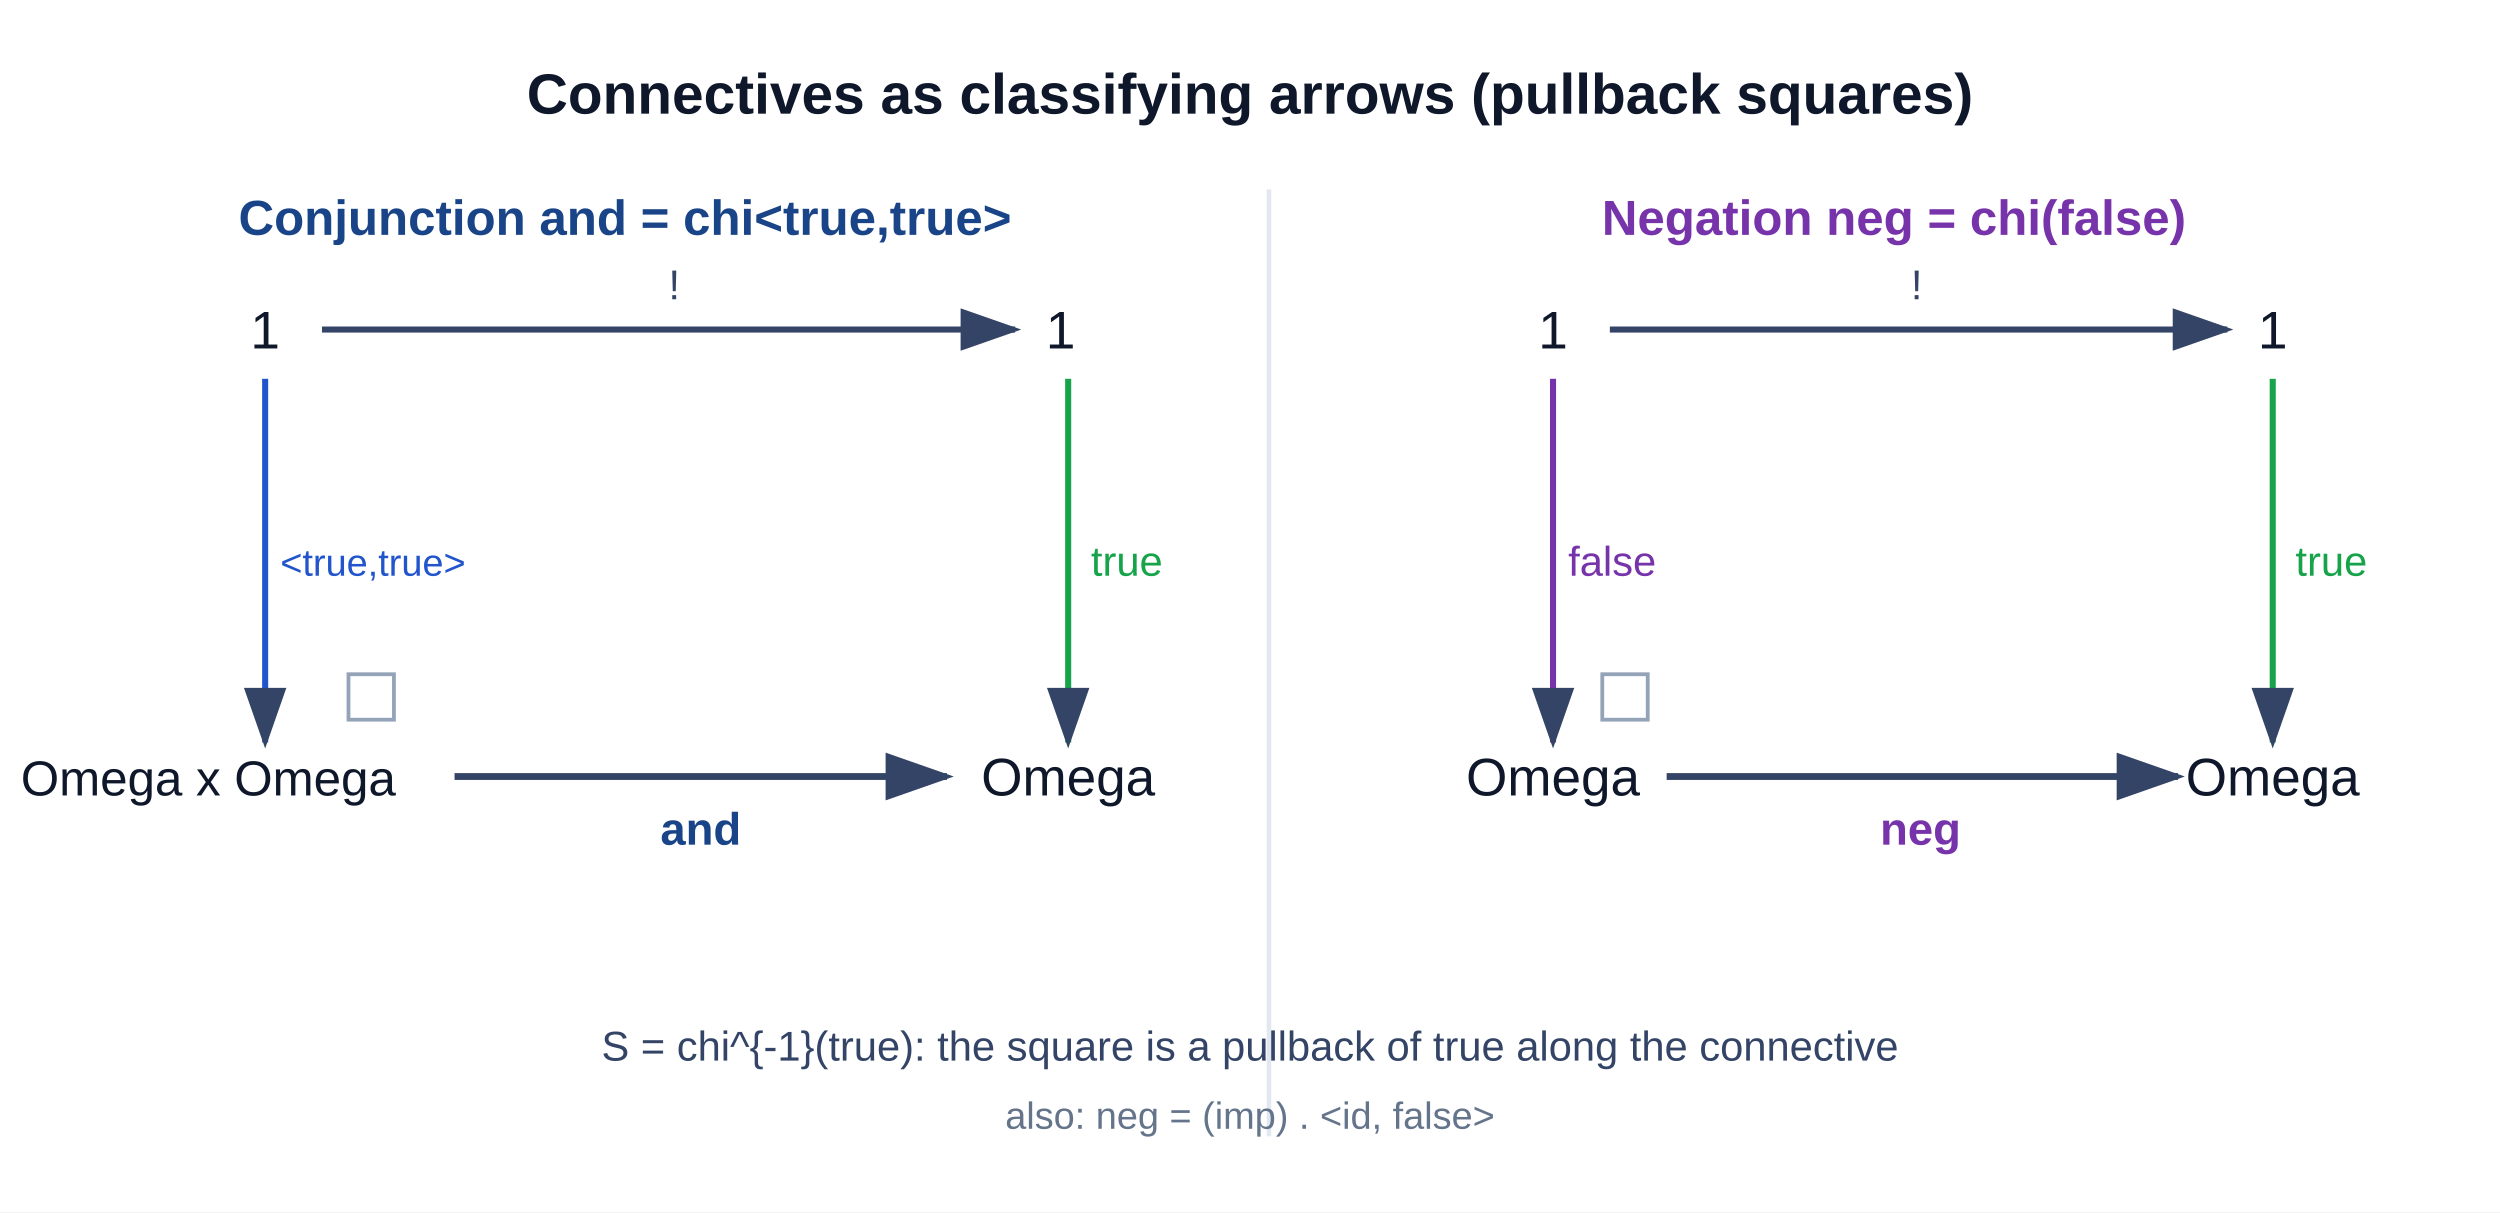
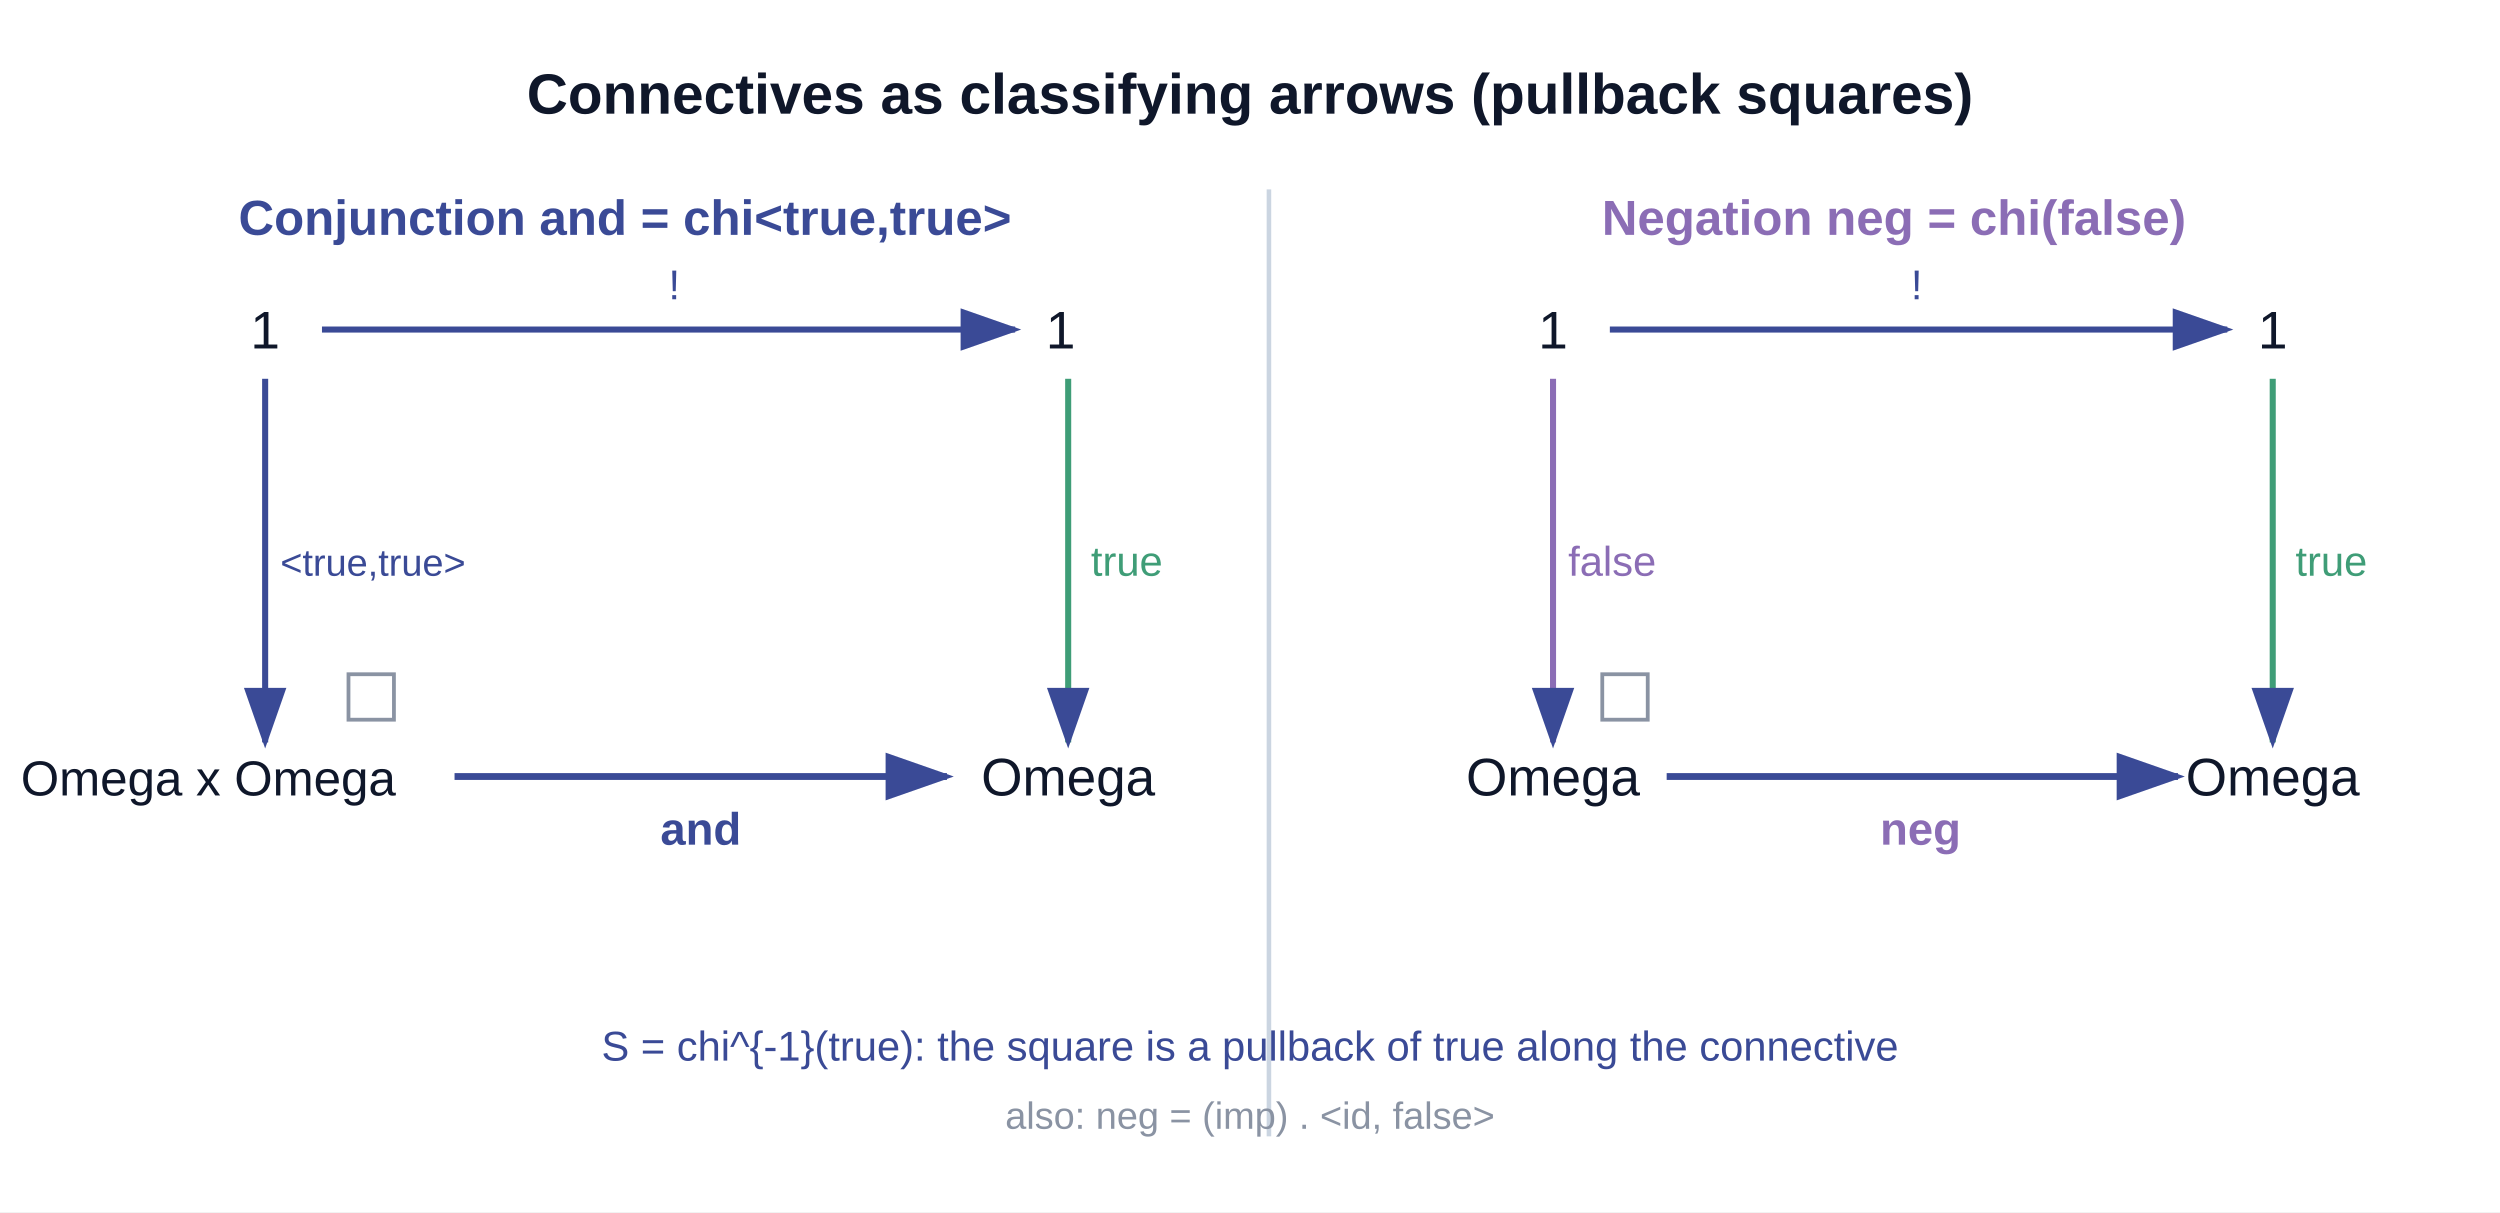
<svg xmlns="http://www.w3.org/2000/svg" width="660" height="320" viewBox="0 0 660 320" font-family="monospace,Arial,sans-serif">
  <defs>
    <marker id="tcn_a" markerWidth="10" markerHeight="7" refX="9" refY="3.5" orient="auto">
-       <polygon points="0 0, 10 3.5, 0 7" fill="#334466" />
+       <polygon points="0 0, 10 3.5, 0 7" fill="#3a4a96" />
    </marker>
  </defs>
  <rect width="660" height="320" fill="#ffffff" />
  <text x="330" y="30" text-anchor="middle" font-size="15" fill="#0f172a" font-weight="bold">Connectives as classifying arrows (pullback squares)</text>
-   <text x="165" y="62" text-anchor="middle" font-size="13" fill="#1a4488" font-weight="bold">Conjunction  and = chi&lt;true,true&gt;</text>
+   <text x="165" y="62" text-anchor="middle" font-size="13" fill="#3a4a96" font-weight="bold">Conjunction  and = chi&lt;true,true&gt;</text>
  <text x="70" y="92" text-anchor="middle" font-size="14" fill="#0f172a">1</text>
  <text x="280" y="92" text-anchor="middle" font-size="14" fill="#0f172a">1</text>
  <text x="55" y="210" text-anchor="middle" font-size="13" fill="#0f172a">Omega x Omega</text>
  <text x="282" y="210" text-anchor="middle" font-size="14" fill="#0f172a">Omega</text>
-   <line x1="85" y1="87" x2="268" y2="87" stroke="#334466" stroke-width="1.6" marker-end="url(#tcn_a)" />
-   <text x="178" y="79" text-anchor="middle" font-size="11" fill="#334466">!</text>
-   <line x1="70" y1="100" x2="70" y2="196" stroke="#2255cc" stroke-width="1.6" marker-end="url(#tcn_a)" />
-   <text x="74" y="152" text-anchor="start" font-size="10" fill="#2255cc">&lt;true,true&gt;</text>
-   <line x1="282" y1="100" x2="282" y2="196" stroke="#16a34a" stroke-width="1.6" marker-end="url(#tcn_a)" />
-   <text x="288" y="152" text-anchor="start" font-size="11" fill="#16a34a">true</text>
-   <line x1="120" y1="205" x2="250" y2="205" stroke="#334466" stroke-width="1.8" marker-end="url(#tcn_a)" />
-   <text x="185" y="223" text-anchor="middle" font-size="12" fill="#1a4488" font-weight="bold">and</text>
-   <rect x="92" y="178" width="12" height="12" fill="none" stroke="#94a3b8" stroke-width="1" />
-   <line x1="335" y1="50" x2="335" y2="300" stroke="#e2e8f0" stroke-width="1.2" />
-   <text x="500" y="62" text-anchor="middle" font-size="13" fill="#7733aa" font-weight="bold">Negation  neg = chi(false)</text>
+   <line x1="85" y1="87" x2="268" y2="87" stroke="#3a4a96" stroke-width="1.6" marker-end="url(#tcn_a)" />
+   <text x="178" y="79" text-anchor="middle" font-size="11" fill="#3a4a96">!</text>
+   <line x1="70" y1="100" x2="70" y2="196" stroke="#3a4a96" stroke-width="1.6" marker-end="url(#tcn_a)" />
+   <text x="74" y="152" text-anchor="start" font-size="10" fill="#3a4a96">&lt;true,true&gt;</text>
+   <line x1="282" y1="100" x2="282" y2="196" stroke="#3f9d77" stroke-width="1.6" marker-end="url(#tcn_a)" />
+   <text x="288" y="152" text-anchor="start" font-size="11" fill="#3f9d77">true</text>
+   <line x1="120" y1="205" x2="250" y2="205" stroke="#3a4a96" stroke-width="1.8" marker-end="url(#tcn_a)" />
+   <text x="185" y="223" text-anchor="middle" font-size="12" fill="#3a4a96" font-weight="bold">and</text>
+   <rect x="92" y="178" width="12" height="12" fill="none" stroke="#8a93a3" stroke-width="1" />
+   <line x1="335" y1="50" x2="335" y2="300" stroke="#cbd5e1" stroke-width="1.2" />
+   <text x="500" y="62" text-anchor="middle" font-size="13" fill="#8b6db5" font-weight="bold">Negation  neg = chi(false)</text>
  <text x="410" y="92" text-anchor="middle" font-size="14" fill="#0f172a">1</text>
  <text x="600" y="92" text-anchor="middle" font-size="14" fill="#0f172a">1</text>
  <text x="410" y="210" text-anchor="middle" font-size="14" fill="#0f172a">Omega</text>
  <text x="600" y="210" text-anchor="middle" font-size="14" fill="#0f172a">Omega</text>
-   <line x1="425" y1="87" x2="588" y2="87" stroke="#334466" stroke-width="1.6" marker-end="url(#tcn_a)" />
-   <text x="506" y="79" text-anchor="middle" font-size="11" fill="#334466">!</text>
-   <line x1="410" y1="100" x2="410" y2="196" stroke="#7733aa" stroke-width="1.6" marker-end="url(#tcn_a)" />
-   <text x="414" y="152" text-anchor="start" font-size="11" fill="#7733aa">false</text>
-   <line x1="600" y1="100" x2="600" y2="196" stroke="#16a34a" stroke-width="1.6" marker-end="url(#tcn_a)" />
-   <text x="606" y="152" text-anchor="start" font-size="11" fill="#16a34a">true</text>
-   <line x1="440" y1="205" x2="575" y2="205" stroke="#334466" stroke-width="1.8" marker-end="url(#tcn_a)" />
-   <text x="507" y="223" text-anchor="middle" font-size="12" fill="#7733aa" font-weight="bold">neg</text>
-   <rect x="423" y="178" width="12" height="12" fill="none" stroke="#94a3b8" stroke-width="1" />
-   <text x="330" y="280" text-anchor="middle" font-size="11" fill="#334466">S = chi^{-1}(true): the square is a pullback of true along the connective</text>
-   <text x="330" y="298" text-anchor="middle" font-size="10" fill="#64748b">also: neg = (imp) . &lt;id, false&gt;</text>
+   <line x1="425" y1="87" x2="588" y2="87" stroke="#3a4a96" stroke-width="1.6" marker-end="url(#tcn_a)" />
+   <text x="506" y="79" text-anchor="middle" font-size="11" fill="#3a4a96">!</text>
+   <line x1="410" y1="100" x2="410" y2="196" stroke="#8b6db5" stroke-width="1.6" marker-end="url(#tcn_a)" />
+   <text x="414" y="152" text-anchor="start" font-size="11" fill="#8b6db5">false</text>
+   <line x1="600" y1="100" x2="600" y2="196" stroke="#3f9d77" stroke-width="1.6" marker-end="url(#tcn_a)" />
+   <text x="606" y="152" text-anchor="start" font-size="11" fill="#3f9d77">true</text>
+   <line x1="440" y1="205" x2="575" y2="205" stroke="#3a4a96" stroke-width="1.8" marker-end="url(#tcn_a)" />
+   <text x="507" y="223" text-anchor="middle" font-size="12" fill="#8b6db5" font-weight="bold">neg</text>
+   <rect x="423" y="178" width="12" height="12" fill="none" stroke="#8a93a3" stroke-width="1" />
+   <text x="330" y="280" text-anchor="middle" font-size="11" fill="#3a4a96">S = chi^{-1}(true): the square is a pullback of true along the connective</text>
+   <text x="330" y="298" text-anchor="middle" font-size="10" fill="#8a93a3">also: neg = (imp) . &lt;id, false&gt;</text>
</svg>
